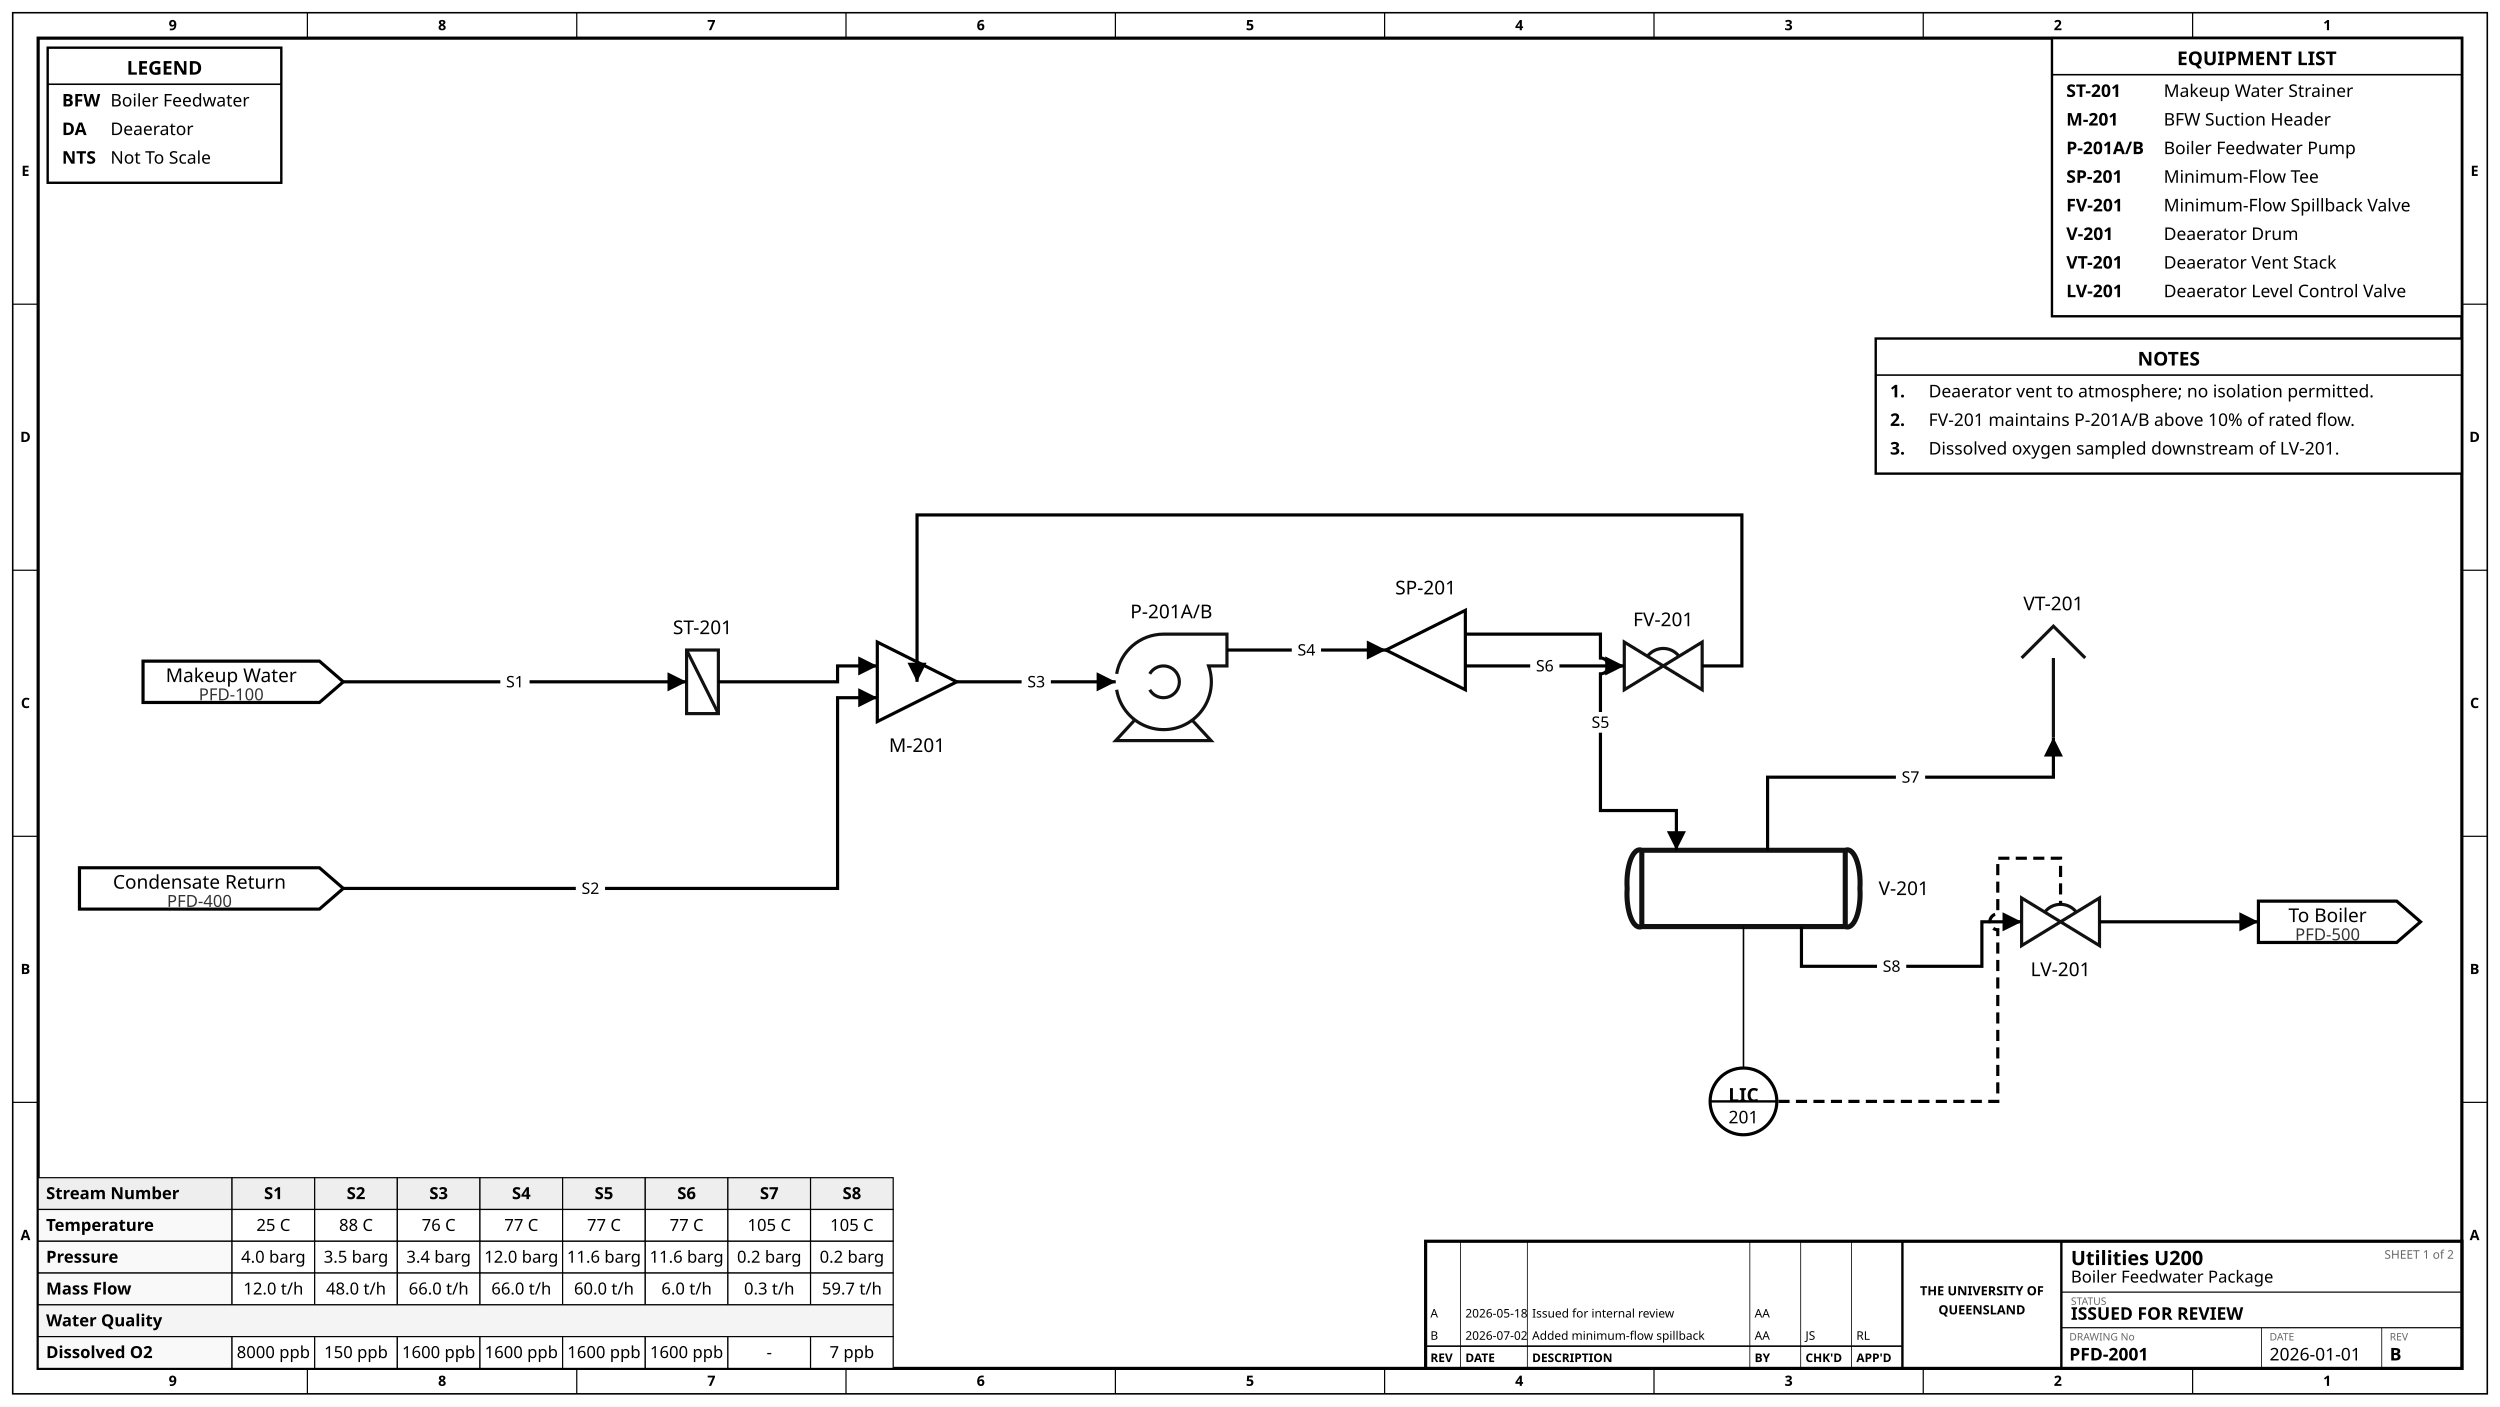
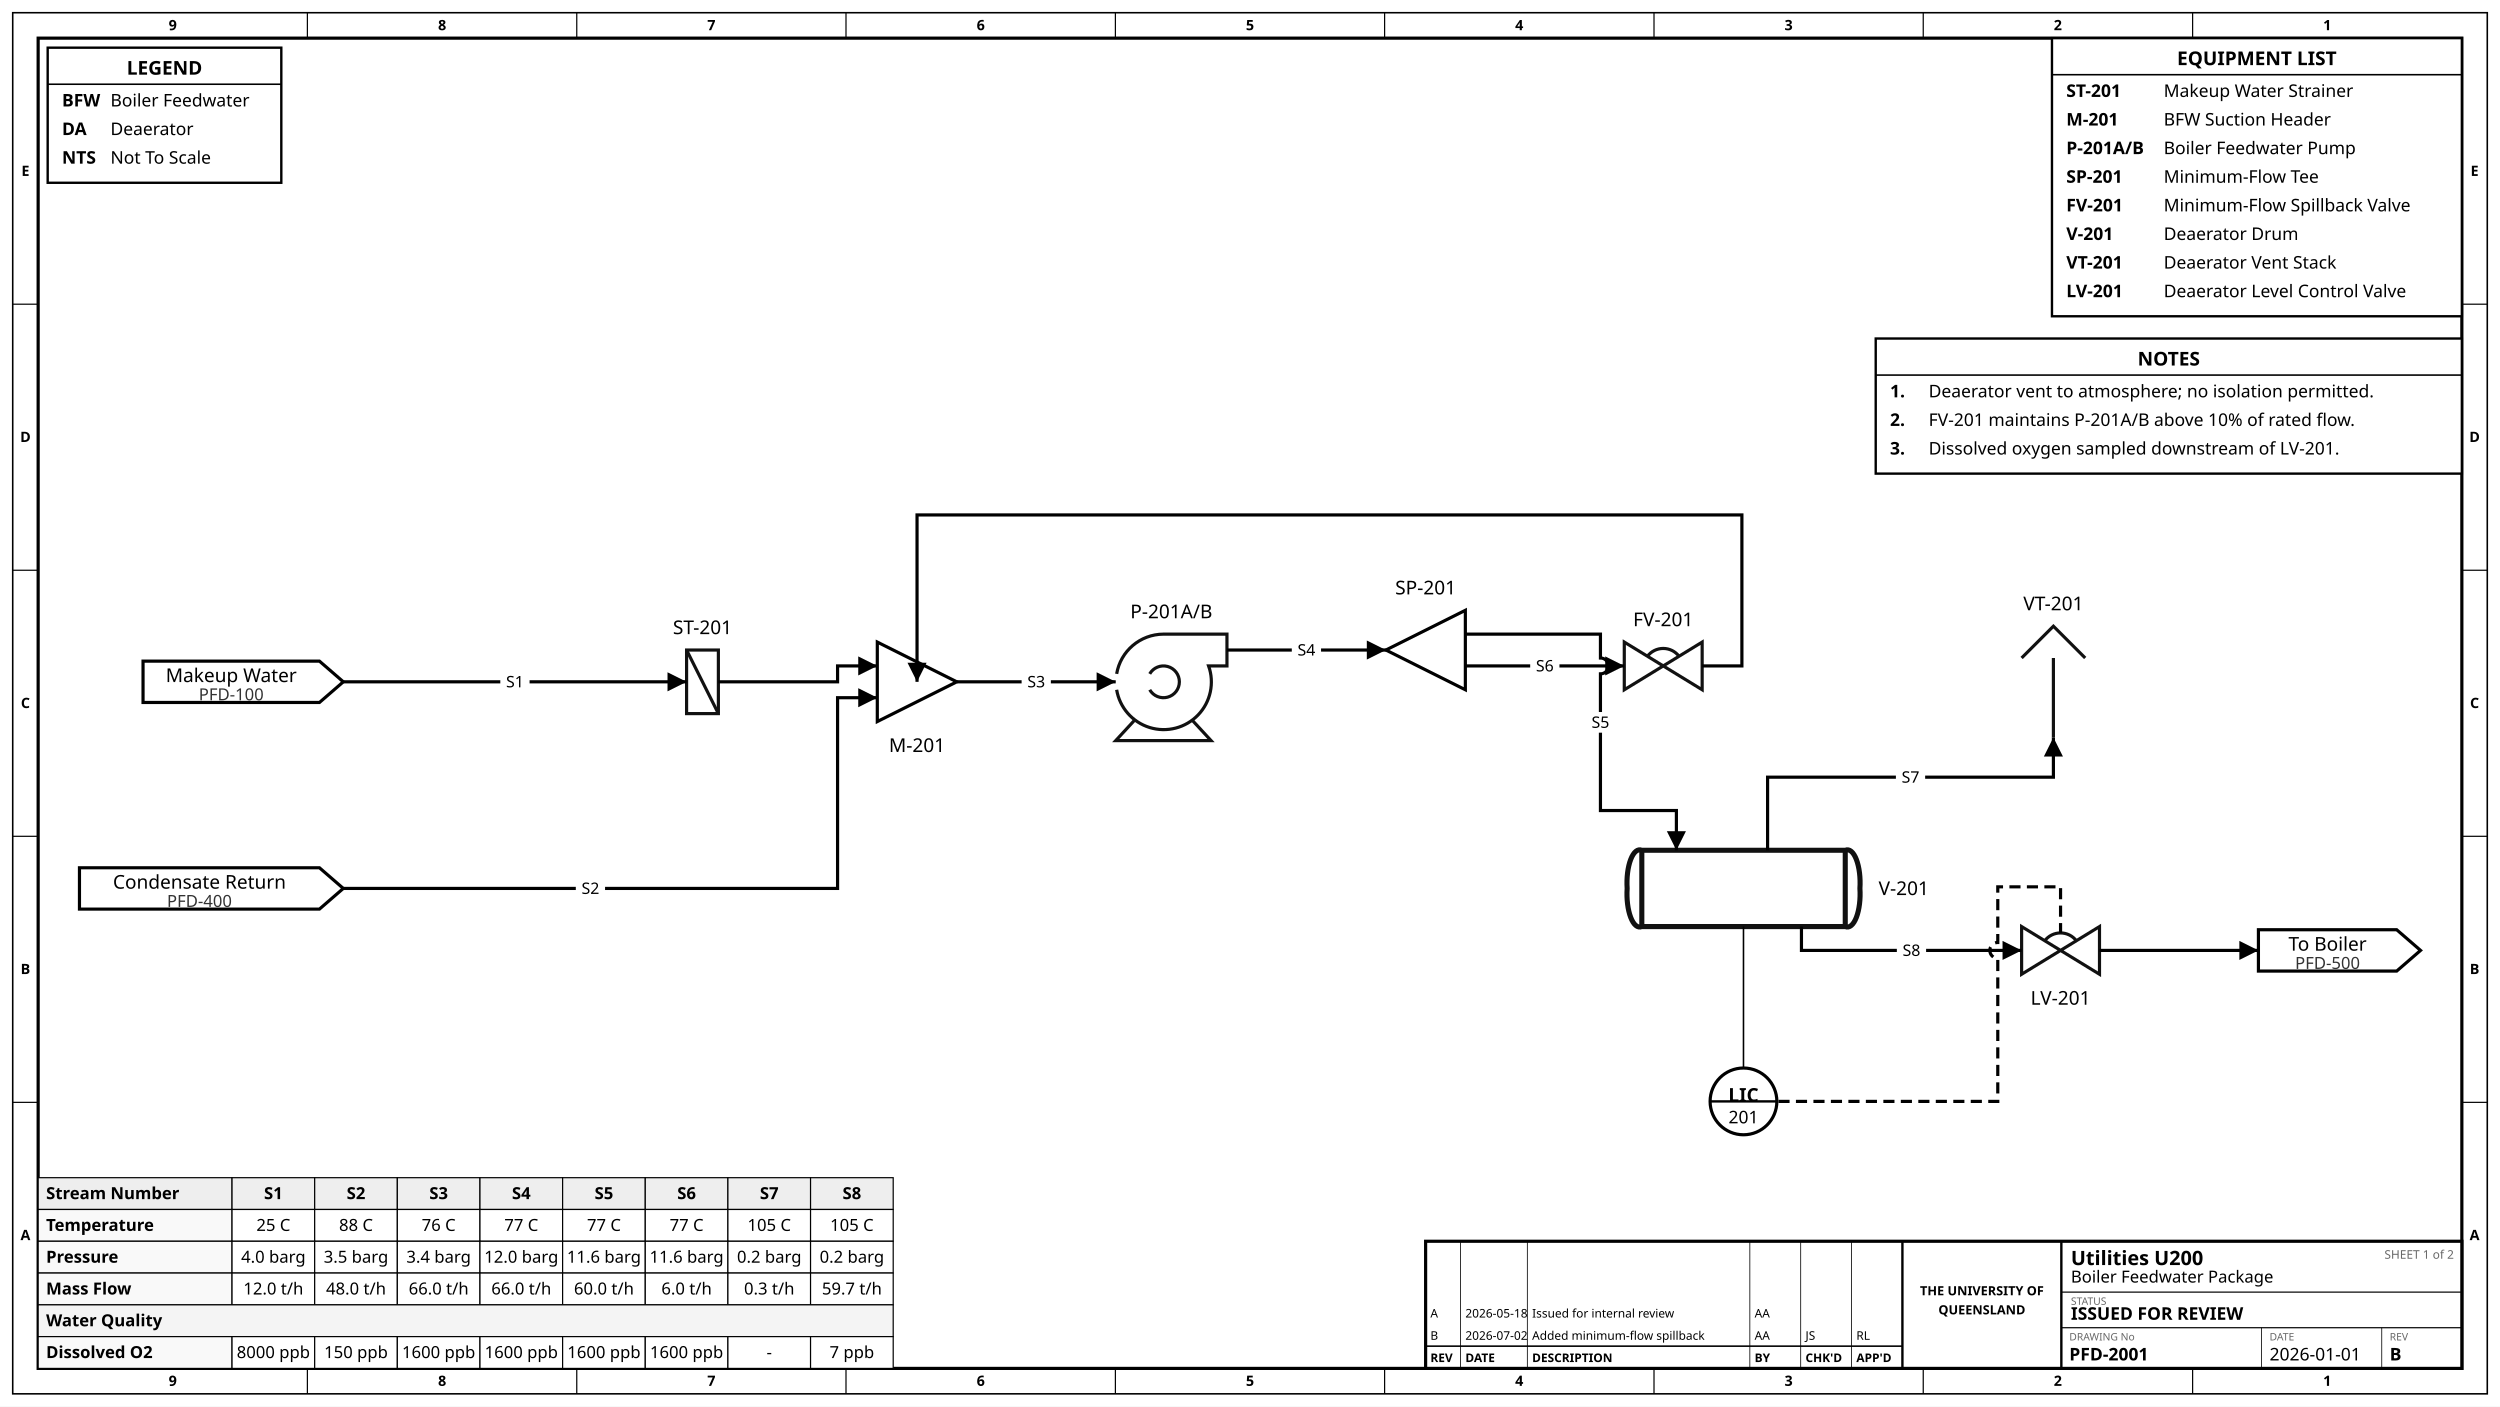
<svg xmlns="http://www.w3.org/2000/svg" width="1573" height="885" viewBox="-116.0 496.0 1573.0 885.0">
  <rect x="-116.0" y="496.0" width="1573.0" height="885.0" fill="white" />
  <rect x="-108.0" y="504.0" width="1557.0" height="869.0" fill="none" stroke="black" stroke-width="1" />
  <rect x="-92.0" y="520.0" width="1525.0" height="837.0" fill="none" stroke="black" stroke-width="2" />
  <text x="-7.3" y="515.0" font-family="sans-serif" font-size="9.0" text-anchor="middle" font-weight="bold" fill="black">9</text>
  <text x="-7.3" y="1368.0" font-family="sans-serif" font-size="9.0" text-anchor="middle" font-weight="bold" fill="black">9</text>
  <line x1="77.4" y1="504.0" x2="77.4" y2="520.0" stroke="black" stroke-width="0.75" />
  <line x1="77.4" y1="1357.0" x2="77.4" y2="1373.0" stroke="black" stroke-width="0.75" />
  <text x="162.2" y="515.0" font-family="sans-serif" font-size="9.0" text-anchor="middle" font-weight="bold" fill="black">8</text>
  <text x="162.2" y="1368.0" font-family="sans-serif" font-size="9.0" text-anchor="middle" font-weight="bold" fill="black">8</text>
  <line x1="246.9" y1="504.0" x2="246.9" y2="520.0" stroke="black" stroke-width="0.75" />
  <line x1="246.9" y1="1357.0" x2="246.9" y2="1373.0" stroke="black" stroke-width="0.75" />
  <text x="331.6" y="515.0" font-family="sans-serif" font-size="9.0" text-anchor="middle" font-weight="bold" fill="black">7</text>
  <text x="331.6" y="1368.0" font-family="sans-serif" font-size="9.0" text-anchor="middle" font-weight="bold" fill="black">7</text>
  <line x1="416.3" y1="504.0" x2="416.3" y2="520.0" stroke="black" stroke-width="0.75" />
  <line x1="416.3" y1="1357.0" x2="416.3" y2="1373.0" stroke="black" stroke-width="0.75" />
  <text x="501.1" y="515.0" font-family="sans-serif" font-size="9.0" text-anchor="middle" font-weight="bold" fill="black">6</text>
  <text x="501.1" y="1368.0" font-family="sans-serif" font-size="9.0" text-anchor="middle" font-weight="bold" fill="black">6</text>
  <line x1="585.8" y1="504.0" x2="585.8" y2="520.0" stroke="black" stroke-width="0.75" />
  <line x1="585.8" y1="1357.0" x2="585.8" y2="1373.0" stroke="black" stroke-width="0.75" />
  <text x="670.5" y="515.0" font-family="sans-serif" font-size="9.0" text-anchor="middle" font-weight="bold" fill="black">5</text>
  <text x="670.5" y="1368.0" font-family="sans-serif" font-size="9.0" text-anchor="middle" font-weight="bold" fill="black">5</text>
  <line x1="755.2" y1="504.0" x2="755.2" y2="520.0" stroke="black" stroke-width="0.75" />
  <line x1="755.2" y1="1357.0" x2="755.2" y2="1373.0" stroke="black" stroke-width="0.75" />
  <text x="839.9" y="515.0" font-family="sans-serif" font-size="9.0" text-anchor="middle" font-weight="bold" fill="black">4</text>
  <text x="839.9" y="1368.0" font-family="sans-serif" font-size="9.0" text-anchor="middle" font-weight="bold" fill="black">4</text>
  <line x1="924.7" y1="504.0" x2="924.7" y2="520.0" stroke="black" stroke-width="0.75" />
  <line x1="924.7" y1="1357.0" x2="924.7" y2="1373.0" stroke="black" stroke-width="0.75" />
  <text x="1009.4" y="515.0" font-family="sans-serif" font-size="9.0" text-anchor="middle" font-weight="bold" fill="black">3</text>
  <text x="1009.4" y="1368.0" font-family="sans-serif" font-size="9.0" text-anchor="middle" font-weight="bold" fill="black">3</text>
  <line x1="1094.1" y1="504.0" x2="1094.1" y2="520.0" stroke="black" stroke-width="0.75" />
  <line x1="1094.1" y1="1357.0" x2="1094.1" y2="1373.0" stroke="black" stroke-width="0.75" />
  <text x="1178.8" y="515.0" font-family="sans-serif" font-size="9.0" text-anchor="middle" font-weight="bold" fill="black">2</text>
  <text x="1178.8" y="1368.0" font-family="sans-serif" font-size="9.0" text-anchor="middle" font-weight="bold" fill="black">2</text>
  <line x1="1263.6" y1="504.0" x2="1263.6" y2="520.0" stroke="black" stroke-width="0.75" />
  <line x1="1263.6" y1="1357.0" x2="1263.6" y2="1373.0" stroke="black" stroke-width="0.75" />
  <text x="1348.3" y="515.0" font-family="sans-serif" font-size="9.0" text-anchor="middle" font-weight="bold" fill="black">1</text>
  <text x="1348.3" y="1368.0" font-family="sans-serif" font-size="9.0" text-anchor="middle" font-weight="bold" fill="black">1</text>
  <text x="-100.0" y="606.7" font-family="sans-serif" font-size="9.0" text-anchor="middle" font-weight="bold" fill="black">E</text>
  <text x="1441.0" y="606.7" font-family="sans-serif" font-size="9.0" text-anchor="middle" font-weight="bold" fill="black">E</text>
  <line x1="-108.0" y1="687.4" x2="-92.0" y2="687.4" stroke="black" stroke-width="0.75" />
  <line x1="1433.0" y1="687.4" x2="1449.0" y2="687.4" stroke="black" stroke-width="0.75" />
  <text x="-100.0" y="774.1" font-family="sans-serif" font-size="9.0" text-anchor="middle" font-weight="bold" fill="black">D</text>
  <text x="1441.0" y="774.1" font-family="sans-serif" font-size="9.0" text-anchor="middle" font-weight="bold" fill="black">D</text>
  <line x1="-108.0" y1="854.8" x2="-92.0" y2="854.8" stroke="black" stroke-width="0.75" />
  <line x1="1433.0" y1="854.8" x2="1449.0" y2="854.8" stroke="black" stroke-width="0.75" />
  <text x="-100.0" y="941.5" font-family="sans-serif" font-size="9.0" text-anchor="middle" font-weight="bold" fill="black">C</text>
  <text x="1441.0" y="941.5" font-family="sans-serif" font-size="9.0" text-anchor="middle" font-weight="bold" fill="black">C</text>
  <line x1="-108.0" y1="1022.2" x2="-92.0" y2="1022.2" stroke="black" stroke-width="0.75" />
  <line x1="1433.0" y1="1022.2" x2="1449.0" y2="1022.2" stroke="black" stroke-width="0.75" />
  <text x="-100.0" y="1108.9" font-family="sans-serif" font-size="9.0" text-anchor="middle" font-weight="bold" fill="black">B</text>
  <text x="1441.0" y="1108.9" font-family="sans-serif" font-size="9.0" text-anchor="middle" font-weight="bold" fill="black">B</text>
  <line x1="-108.0" y1="1189.6" x2="-92.0" y2="1189.6" stroke="black" stroke-width="0.75" />
  <line x1="1433.0" y1="1189.6" x2="1449.0" y2="1189.6" stroke="black" stroke-width="0.75" />
  <text x="-100.0" y="1276.3" font-family="sans-serif" font-size="9.0" text-anchor="middle" font-weight="bold" fill="black">A</text>
  <text x="1441.0" y="1276.3" font-family="sans-serif" font-size="9.0" text-anchor="middle" font-weight="bold" fill="black">A</text>
  <rect x="-86.0" y="526.0" width="147.0" height="85.0" fill="white" stroke="black" stroke-width="1.5" />
  <text x="-12.5" y="543.0" font-family="sans-serif" font-size="12.0" text-anchor="middle" font-weight="bold" fill="black">LEGEND</text>
  <line x1="-86.0" y1="549.0" x2="61.0" y2="549.0" stroke="black" stroke-width="1" />
  <text x="-77.0" y="563.0" font-family="sans-serif" font-size="11.0" text-anchor="start" font-weight="bold" fill="black">BFW</text>
  <text x="-46.5" y="563.0" font-family="sans-serif" font-size="11.0" text-anchor="start" fill="black">Boiler Feedwater</text>
  <text x="-77.0" y="581.0" font-family="sans-serif" font-size="11.0" text-anchor="start" font-weight="bold" fill="black">DA</text>
  <text x="-46.5" y="581.0" font-family="sans-serif" font-size="11.0" text-anchor="start" fill="black">Deaerator</text>
  <text x="-77.0" y="599.0" font-family="sans-serif" font-size="11.0" text-anchor="start" font-weight="bold" fill="black">NTS</text>
  <text x="-46.5" y="599.0" font-family="sans-serif" font-size="11.0" text-anchor="start" fill="black">Not To Scale</text>
  <rect x="1175.1" y="520.0" width="257.9" height="175.0" fill="white" stroke="black" stroke-width="1.5" />
  <text x="1304.0" y="537.0" font-family="sans-serif" font-size="12.0" text-anchor="middle" font-weight="bold" fill="black">EQUIPMENT LIST</text>
  <line x1="1175.1" y1="543.0" x2="1433.0" y2="543.0" stroke="black" stroke-width="1" />
  <text x="1184.1" y="557.0" font-family="sans-serif" font-size="11.0" text-anchor="start" font-weight="bold" fill="black">ST-201</text>
  <text x="1245.4" y="557.0" font-family="sans-serif" font-size="11.0" text-anchor="start" fill="black">Makeup Water Strainer</text>
  <text x="1184.1" y="575.0" font-family="sans-serif" font-size="11.0" text-anchor="start" font-weight="bold" fill="black">M-201</text>
  <text x="1245.4" y="575.0" font-family="sans-serif" font-size="11.0" text-anchor="start" fill="black">BFW Suction Header</text>
  <text x="1184.1" y="593.0" font-family="sans-serif" font-size="11.0" text-anchor="start" font-weight="bold" fill="black">P-201A/B</text>
  <text x="1245.4" y="593.0" font-family="sans-serif" font-size="11.0" text-anchor="start" fill="black">Boiler Feedwater Pump</text>
  <text x="1184.1" y="611.0" font-family="sans-serif" font-size="11.0" text-anchor="start" font-weight="bold" fill="black">SP-201</text>
  <text x="1245.4" y="611.0" font-family="sans-serif" font-size="11.0" text-anchor="start" fill="black">Minimum-Flow Tee</text>
  <text x="1184.1" y="629.0" font-family="sans-serif" font-size="11.0" text-anchor="start" font-weight="bold" fill="black">FV-201</text>
  <text x="1245.4" y="629.0" font-family="sans-serif" font-size="11.0" text-anchor="start" fill="black">Minimum-Flow Spillback Valve</text>
  <text x="1184.1" y="647.0" font-family="sans-serif" font-size="11.0" text-anchor="start" font-weight="bold" fill="black">V-201</text>
  <text x="1245.4" y="647.0" font-family="sans-serif" font-size="11.0" text-anchor="start" fill="black">Deaerator Drum</text>
  <text x="1184.1" y="665.0" font-family="sans-serif" font-size="11.0" text-anchor="start" font-weight="bold" fill="black">VT-201</text>
  <text x="1245.4" y="665.0" font-family="sans-serif" font-size="11.0" text-anchor="start" fill="black">Deaerator Vent Stack</text>
  <text x="1184.1" y="683.0" font-family="sans-serif" font-size="11.0" text-anchor="start" font-weight="bold" fill="black">LV-201</text>
  <text x="1245.4" y="683.0" font-family="sans-serif" font-size="11.0" text-anchor="start" fill="black">Deaerator Level Control Valve</text>
  <rect x="1064.2" y="709.0" width="368.8" height="85.0" fill="white" stroke="black" stroke-width="1.5" />
  <text x="1248.6" y="726.0" font-family="sans-serif" font-size="12.0" text-anchor="middle" font-weight="bold" fill="black">NOTES</text>
  <line x1="1064.2" y1="732.0" x2="1433.0" y2="732.0" stroke="black" stroke-width="1" />
  <text x="1073.2" y="746.0" font-family="sans-serif" font-size="11.0" text-anchor="start" font-weight="bold" fill="black">1.</text>
  <text x="1097.5" y="746.0" font-family="sans-serif" font-size="11.0" text-anchor="start" fill="black">Deaerator vent to atmosphere; no isolation permitted.</text>
  <text x="1073.2" y="764.0" font-family="sans-serif" font-size="11.0" text-anchor="start" font-weight="bold" fill="black">2.</text>
  <text x="1097.5" y="764.0" font-family="sans-serif" font-size="11.0" text-anchor="start" fill="black">FV-201 maintains P-201A/B above 10% of rated flow.</text>
  <text x="1073.2" y="782.0" font-family="sans-serif" font-size="11.0" text-anchor="start" font-weight="bold" fill="black">3.</text>
  <text x="1097.5" y="782.0" font-family="sans-serif" font-size="11.0" text-anchor="start" fill="black">Dissolved oxygen sampled downstream of LV-201.</text>
  <g id="stream_table">
    <rect x="-92.0" y="1237.0" width="122.0" height="20.0" fill="#eee" stroke="black" stroke-width="0.75" />
    <text x="-87.0" y="1250.5" font-family="sans-serif" font-size="10.5" font-weight="bold" text-anchor="start">Stream Number</text>
    <rect x="30.0" y="1237.0" width="52.0" height="20.0" fill="#eee" stroke="black" stroke-width="0.75" />
    <text x="56.0" y="1250.5" font-family="sans-serif" font-size="10.5" font-weight="bold" text-anchor="middle">S1</text>
    <rect x="82.0" y="1237.0" width="52.0" height="20.0" fill="#eee" stroke="black" stroke-width="0.75" />
    <text x="108.0" y="1250.5" font-family="sans-serif" font-size="10.5" font-weight="bold" text-anchor="middle">S2</text>
    <rect x="134.0" y="1237.0" width="52.0" height="20.0" fill="#eee" stroke="black" stroke-width="0.75" />
    <text x="160.0" y="1250.5" font-family="sans-serif" font-size="10.5" font-weight="bold" text-anchor="middle">S3</text>
    <rect x="186.0" y="1237.0" width="52.0" height="20.0" fill="#eee" stroke="black" stroke-width="0.75" />
    <text x="212.0" y="1250.5" font-family="sans-serif" font-size="10.5" font-weight="bold" text-anchor="middle">S4</text>
    <rect x="238.0" y="1237.0" width="52.0" height="20.0" fill="#eee" stroke="black" stroke-width="0.75" />
    <text x="264.0" y="1250.5" font-family="sans-serif" font-size="10.5" font-weight="bold" text-anchor="middle">S5</text>
    <rect x="290.0" y="1237.0" width="52.0" height="20.0" fill="#eee" stroke="black" stroke-width="0.75" />
    <text x="316.0" y="1250.5" font-family="sans-serif" font-size="10.5" font-weight="bold" text-anchor="middle">S6</text>
    <rect x="342.0" y="1237.0" width="52.0" height="20.0" fill="#eee" stroke="black" stroke-width="0.75" />
    <text x="368.0" y="1250.5" font-family="sans-serif" font-size="10.5" font-weight="bold" text-anchor="middle">S7</text>
    <rect x="394.0" y="1237.0" width="52.0" height="20.0" fill="#eee" stroke="black" stroke-width="0.75" />
    <text x="420.0" y="1250.5" font-family="sans-serif" font-size="10.5" font-weight="bold" text-anchor="middle">S8</text>
    <rect x="-92.0" y="1257.0" width="122.0" height="20.0" fill="#f9f9f9" stroke="black" stroke-width="0.75" />
    <text x="-87.0" y="1270.5" font-family="sans-serif" font-size="10.5" font-weight="bold" text-anchor="start">Temperature</text>
    <rect x="30.0" y="1257.0" width="52.0" height="20.0" fill="white" stroke="black" stroke-width="0.75" />
    <text x="56.0" y="1270.5" font-family="sans-serif" font-size="10.5" text-anchor="middle">25 C</text>
    <rect x="82.0" y="1257.0" width="52.0" height="20.0" fill="white" stroke="black" stroke-width="0.75" />
    <text x="108.0" y="1270.5" font-family="sans-serif" font-size="10.5" text-anchor="middle">88 C</text>
    <rect x="134.0" y="1257.0" width="52.0" height="20.0" fill="white" stroke="black" stroke-width="0.75" />
    <text x="160.0" y="1270.5" font-family="sans-serif" font-size="10.5" text-anchor="middle">76 C</text>
    <rect x="186.0" y="1257.0" width="52.0" height="20.0" fill="white" stroke="black" stroke-width="0.75" />
    <text x="212.0" y="1270.5" font-family="sans-serif" font-size="10.5" text-anchor="middle">77 C</text>
    <rect x="238.0" y="1257.0" width="52.0" height="20.0" fill="white" stroke="black" stroke-width="0.75" />
    <text x="264.0" y="1270.5" font-family="sans-serif" font-size="10.5" text-anchor="middle">77 C</text>
    <rect x="290.0" y="1257.0" width="52.0" height="20.0" fill="white" stroke="black" stroke-width="0.75" />
    <text x="316.0" y="1270.5" font-family="sans-serif" font-size="10.5" text-anchor="middle">77 C</text>
    <rect x="342.0" y="1257.0" width="52.0" height="20.0" fill="white" stroke="black" stroke-width="0.75" />
    <text x="368.0" y="1270.5" font-family="sans-serif" font-size="10.5" text-anchor="middle">105 C</text>
    <rect x="394.0" y="1257.0" width="52.0" height="20.0" fill="white" stroke="black" stroke-width="0.75" />
    <text x="420.0" y="1270.5" font-family="sans-serif" font-size="10.5" text-anchor="middle">105 C</text>
    <rect x="-92.0" y="1277.0" width="122.0" height="20.0" fill="#f9f9f9" stroke="black" stroke-width="0.75" />
    <text x="-87.0" y="1290.5" font-family="sans-serif" font-size="10.5" font-weight="bold" text-anchor="start">Pressure</text>
    <rect x="30.0" y="1277.0" width="52.0" height="20.0" fill="white" stroke="black" stroke-width="0.75" />
    <text x="56.0" y="1290.5" font-family="sans-serif" font-size="10.5" text-anchor="middle">4.0 barg</text>
    <rect x="82.0" y="1277.0" width="52.0" height="20.0" fill="white" stroke="black" stroke-width="0.75" />
    <text x="108.0" y="1290.5" font-family="sans-serif" font-size="10.5" text-anchor="middle">3.5 barg</text>
    <rect x="134.0" y="1277.0" width="52.0" height="20.0" fill="white" stroke="black" stroke-width="0.75" />
    <text x="160.0" y="1290.5" font-family="sans-serif" font-size="10.5" text-anchor="middle">3.4 barg</text>
    <rect x="186.0" y="1277.0" width="52.0" height="20.0" fill="white" stroke="black" stroke-width="0.75" />
    <text x="212.0" y="1290.5" font-family="sans-serif" font-size="10.5" text-anchor="middle">12.0 barg</text>
    <rect x="238.0" y="1277.0" width="52.0" height="20.0" fill="white" stroke="black" stroke-width="0.75" />
    <text x="264.0" y="1290.5" font-family="sans-serif" font-size="10.5" text-anchor="middle">11.6 barg</text>
    <rect x="290.0" y="1277.0" width="52.0" height="20.0" fill="white" stroke="black" stroke-width="0.75" />
    <text x="316.0" y="1290.5" font-family="sans-serif" font-size="10.5" text-anchor="middle">11.6 barg</text>
    <rect x="342.0" y="1277.0" width="52.0" height="20.0" fill="white" stroke="black" stroke-width="0.75" />
    <text x="368.0" y="1290.5" font-family="sans-serif" font-size="10.5" text-anchor="middle">0.2 barg</text>
    <rect x="394.0" y="1277.0" width="52.0" height="20.0" fill="white" stroke="black" stroke-width="0.75" />
    <text x="420.0" y="1290.5" font-family="sans-serif" font-size="10.5" text-anchor="middle">0.2 barg</text>
    <rect x="-92.0" y="1297.0" width="122.0" height="20.0" fill="#f9f9f9" stroke="black" stroke-width="0.75" />
    <text x="-87.0" y="1310.5" font-family="sans-serif" font-size="10.5" font-weight="bold" text-anchor="start">Mass Flow</text>
    <rect x="30.0" y="1297.0" width="52.0" height="20.0" fill="white" stroke="black" stroke-width="0.75" />
    <text x="56.0" y="1310.5" font-family="sans-serif" font-size="10.5" text-anchor="middle">12.0 t/h</text>
    <rect x="82.0" y="1297.0" width="52.0" height="20.0" fill="white" stroke="black" stroke-width="0.75" />
    <text x="108.0" y="1310.5" font-family="sans-serif" font-size="10.5" text-anchor="middle">48.0 t/h</text>
    <rect x="134.0" y="1297.0" width="52.0" height="20.0" fill="white" stroke="black" stroke-width="0.75" />
    <text x="160.0" y="1310.5" font-family="sans-serif" font-size="10.5" text-anchor="middle">66.0 t/h</text>
    <rect x="186.0" y="1297.0" width="52.0" height="20.0" fill="white" stroke="black" stroke-width="0.75" />
    <text x="212.0" y="1310.5" font-family="sans-serif" font-size="10.5" text-anchor="middle">66.0 t/h</text>
    <rect x="238.0" y="1297.0" width="52.0" height="20.0" fill="white" stroke="black" stroke-width="0.75" />
    <text x="264.0" y="1310.5" font-family="sans-serif" font-size="10.5" text-anchor="middle">60.0 t/h</text>
    <rect x="290.0" y="1297.0" width="52.0" height="20.0" fill="white" stroke="black" stroke-width="0.75" />
    <text x="316.0" y="1310.5" font-family="sans-serif" font-size="10.5" text-anchor="middle">6.0 t/h</text>
    <rect x="342.0" y="1297.0" width="52.0" height="20.0" fill="white" stroke="black" stroke-width="0.75" />
    <text x="368.0" y="1310.5" font-family="sans-serif" font-size="10.5" text-anchor="middle">0.3 t/h</text>
    <rect x="394.0" y="1297.0" width="52.0" height="20.0" fill="white" stroke="black" stroke-width="0.75" />
    <text x="420.0" y="1310.5" font-family="sans-serif" font-size="10.5" text-anchor="middle">59.7 t/h</text>
    <rect x="-92.0" y="1317.0" width="538.0" height="20.0" fill="#f4f4f4" stroke="black" stroke-width="0.75" />
    <text x="-87.0" y="1330.5" font-family="sans-serif" font-size="10.5" font-weight="bold" text-anchor="start">Water Quality</text>
    <rect x="-92.0" y="1337.0" width="122.0" height="20.0" fill="#f9f9f9" stroke="black" stroke-width="0.75" />
    <text x="-87.0" y="1350.5" font-family="sans-serif" font-size="10.5" font-weight="bold" text-anchor="start">Dissolved O2</text>
    <rect x="30.0" y="1337.0" width="52.0" height="20.0" fill="white" stroke="black" stroke-width="0.75" />
    <text x="56.0" y="1350.5" font-family="sans-serif" font-size="10.5" text-anchor="middle">8000 ppb</text>
    <rect x="82.0" y="1337.0" width="52.0" height="20.0" fill="white" stroke="black" stroke-width="0.75" />
    <text x="108.0" y="1350.5" font-family="sans-serif" font-size="10.5" text-anchor="middle">150 ppb</text>
    <rect x="134.0" y="1337.0" width="52.0" height="20.0" fill="white" stroke="black" stroke-width="0.75" />
    <text x="160.0" y="1350.5" font-family="sans-serif" font-size="10.5" text-anchor="middle">1600 ppb</text>
    <rect x="186.0" y="1337.0" width="52.0" height="20.0" fill="white" stroke="black" stroke-width="0.75" />
    <text x="212.0" y="1350.5" font-family="sans-serif" font-size="10.5" text-anchor="middle">1600 ppb</text>
    <rect x="238.0" y="1337.0" width="52.0" height="20.0" fill="white" stroke="black" stroke-width="0.75" />
    <text x="264.0" y="1350.5" font-family="sans-serif" font-size="10.5" text-anchor="middle">1600 ppb</text>
    <rect x="290.0" y="1337.0" width="52.0" height="20.0" fill="white" stroke="black" stroke-width="0.75" />
    <text x="316.0" y="1350.5" font-family="sans-serif" font-size="10.5" text-anchor="middle">1600 ppb</text>
    <rect x="342.0" y="1337.0" width="52.0" height="20.0" fill="white" stroke="black" stroke-width="0.75" />
    <text x="368.0" y="1350.5" font-family="sans-serif" font-size="10.5" text-anchor="middle">-</text>
    <rect x="394.0" y="1337.0" width="52.0" height="20.0" fill="white" stroke="black" stroke-width="0.75" />
    <text x="420.0" y="1350.5" font-family="sans-serif" font-size="10.5" text-anchor="middle">7 ppb</text>
  </g>
  <rect x="781.0" y="1277.0" width="652.0" height="80.0" fill="white" stroke="black" stroke-width="2" />
  <line x1="1081.0" y1="1277.0" x2="1081.0" y2="1357.0" stroke="black" stroke-width="1.5" />
  <line x1="1181.0" y1="1277.0" x2="1181.0" y2="1357.0" stroke="black" stroke-width="1.5" />
  <line x1="781.0" y1="1343.0" x2="1081.0" y2="1343.0" stroke="black" stroke-width="1" />
  <line x1="803.0" y1="1277.0" x2="803.0" y2="1357.0" stroke="black" stroke-width="0.5" />
  <line x1="845.0" y1="1277.0" x2="845.0" y2="1357.0" stroke="black" stroke-width="0.5" />
  <line x1="985.0" y1="1277.0" x2="985.0" y2="1357.0" stroke="black" stroke-width="0.5" />
  <line x1="1017.0" y1="1277.0" x2="1017.0" y2="1357.0" stroke="black" stroke-width="0.5" />
  <line x1="1049.0" y1="1277.0" x2="1049.0" y2="1357.0" stroke="black" stroke-width="0.5" />
  <text x="784.0" y="1353.0" font-family="sans-serif" font-size="7.5" text-anchor="start" font-weight="bold" fill="black">REV</text>
  <text x="806.0" y="1353.0" font-family="sans-serif" font-size="7.5" text-anchor="start" font-weight="bold" fill="black">DATE</text>
  <text x="848.0" y="1353.0" font-family="sans-serif" font-size="7.5" text-anchor="start" font-weight="bold" fill="black">DESCRIPTION</text>
  <text x="988.0" y="1353.0" font-family="sans-serif" font-size="7.5" text-anchor="start" font-weight="bold" fill="black">BY</text>
  <text x="1020.0" y="1353.0" font-family="sans-serif" font-size="7.5" text-anchor="start" font-weight="bold" fill="black">CHK'D</text>
  <text x="1052.0" y="1353.0" font-family="sans-serif" font-size="7.5" text-anchor="start" font-weight="bold" fill="black">APP'D</text>
  <text x="784.0" y="1339.0" font-family="sans-serif" font-size="7.5" text-anchor="start" fill="black">B</text>
  <text x="806.0" y="1339.0" font-family="sans-serif" font-size="7.5" text-anchor="start" fill="black">2026-07-02</text>
  <text x="848.0" y="1339.0" font-family="sans-serif" font-size="7.5" text-anchor="start" fill="black">Added minimum-flow spillback</text>
  <text x="988.0" y="1339.0" font-family="sans-serif" font-size="7.5" text-anchor="start" fill="black">AA</text>
  <text x="1020.0" y="1339.0" font-family="sans-serif" font-size="7.5" text-anchor="start" fill="black">JS</text>
  <text x="1052.0" y="1339.0" font-family="sans-serif" font-size="7.5" text-anchor="start" fill="black">RL</text>
  <text x="784.0" y="1325.0" font-family="sans-serif" font-size="7.5" text-anchor="start" fill="black">A</text>
  <text x="806.0" y="1325.0" font-family="sans-serif" font-size="7.5" text-anchor="start" fill="black">2026-05-18</text>
  <text x="848.0" y="1325.0" font-family="sans-serif" font-size="7.5" text-anchor="start" fill="black">Issued for internal review</text>
  <text x="988.0" y="1325.0" font-family="sans-serif" font-size="7.5" text-anchor="start" fill="black">AA</text>
  <text x="1020.0" y="1325.0" font-family="sans-serif" font-size="7.5" text-anchor="start" fill="black" />
  <text x="1052.0" y="1325.0" font-family="sans-serif" font-size="7.5" text-anchor="start" fill="black" />
  <text x="1131.0" y="1311.0" font-family="sans-serif" font-size="8.0" text-anchor="middle" font-weight="bold" fill="black">THE UNIVERSITY OF</text>
  <text x="1131.0" y="1323.0" font-family="sans-serif" font-size="8.0" text-anchor="middle" font-weight="bold" fill="black">QUEENSLAND</text>
  <line x1="1181.0" y1="1309.0" x2="1433.0" y2="1309.0" stroke="black" stroke-width="0.75" />
  <line x1="1181.0" y1="1331.4" x2="1433.0" y2="1331.4" stroke="black" stroke-width="0.75" />
  <text x="1187.0" y="1292.0" font-family="sans-serif" font-size="12.5" text-anchor="start" font-weight="bold" fill="black">Utilities U200</text>
  <text x="1187.0" y="1303.0" font-family="sans-serif" font-size="10.5" text-anchor="start" fill="black">Boiler Feedwater Package</text>
  <text x="1428.0" y="1288.0" font-family="sans-serif" font-size="7.5" text-anchor="end" fill="#666">SHEET 1 of 2</text>
  <text x="1187.0" y="1317.0" font-family="sans-serif" font-size="6.5" text-anchor="start" fill="#666">STATUS</text>
  <text x="1187.0" y="1326.4" font-family="sans-serif" font-size="11.0" text-anchor="start" font-weight="bold" fill="black">ISSUED FOR REVIEW</text>
  <text x="1186.0" y="1339.4" font-family="sans-serif" font-size="6.5" text-anchor="start" fill="#666">DRAWING No</text>
  <text x="1186.0" y="1352.0" font-family="sans-serif" font-size="11.0" text-anchor="start" font-weight="bold" fill="black">PFD-2001</text>
  <line x1="1307.0" y1="1331.4" x2="1307.0" y2="1357.0" stroke="black" stroke-width="0.5" />
  <text x="1312.0" y="1339.4" font-family="sans-serif" font-size="6.5" text-anchor="start" fill="#666">DATE</text>
  <text x="1312.0" y="1352.0" font-family="sans-serif" font-size="11.0" text-anchor="start" fill="black">2026-01-01</text>
  <line x1="1382.6" y1="1331.4" x2="1382.6" y2="1357.0" stroke="black" stroke-width="0.5" />
  <text x="1387.6" y="1339.4" font-family="sans-serif" font-size="6.5" text-anchor="start" fill="#666">REV</text>
  <text x="1387.6" y="1352.0" font-family="sans-serif" font-size="11.0" text-anchor="start" font-weight="bold" fill="black">B</text>
  <defs>
    <marker id="arrow_black" viewBox="0 0 10 10" refX="10" refY="5" markerWidth="12" markerHeight="12" markerUnits="userSpaceOnUse" orient="auto-start-reverse">
      <path d="M 0 0 L 10 5 L 0 10 z" fill="black" />
    </marker>
    <symbol id="sym_fitting_strainer" viewBox="0 0 20.0 40.0" overflow="visible">
      <g transform="scale(0.5)">
        <rect x="0.0" y="0.0" width="40.0" height="80.0" fill="none" stroke="#111" stroke-width="4.0" />
        <path d="M 0.0 0.0 L 40.0 80.0" fill="none" stroke="#111" stroke-width="4.0" />
      </g>
    </symbol>
    <symbol id="sym_instrument_panel" viewBox="0 0 44.0 44.0" overflow="visible">
      <circle cx="22" cy="22" r="21" fill="white" stroke="black" stroke-width="2" />
      <line x1="1" y1="22" x2="43" y2="22" stroke="black" stroke-width="1.5" />
    </symbol>
    <symbol id="sym_mixer" viewBox="0 0 50.0 50.0" overflow="visible">
      <polygon points="0,0 50,25 0,50" fill="none" stroke="black" stroke-width="2" />
    </symbol>
    <symbol id="sym_pump" viewBox="0 0 70.0 67.0" overflow="visible">
      <path d="M 12.0 54.0 L 0.0 67.0 L 60.0 67.0 L 48.0 54.0" fill="none" stroke="#111" stroke-width="2.0" />
      <path d="M 0.6 25.0 A 30.0 30.0 0.0 0 1 30.0 0.0 L 70.0 0.0 L 70.0 20.0 L 58.45 20.0 A 30.0 30.0 0.0 0 1 51.859 50.83 A 30.0 30.0 0.0 0 1 21.341 58.742 A 30.0 30.0 0.0 0 1 0.6 35.0" fill="none" stroke="#111" stroke-width="2.0" />
      <path d="M 21.4 25.0 A 10.0 10.0 0.0 1 1 21.4 35.0" fill="none" stroke="#111" stroke-width="2.0" />
    </symbol>
    <symbol id="sym_splitter" viewBox="0 0 50.0 50.0" overflow="visible">
      <polygon points="0,25 50,0 50,50" fill="none" stroke="black" stroke-width="2" />
    </symbol>
    <symbol id="sym_valve_control" viewBox="0 0 49.0 30.0" overflow="visible">
      <g transform="scale(0.5)">
        <path d="M 0.0 60.0 L 0.0 0.0 L 98.0 60.0 L 98.0 0.0 Z" fill="none" stroke="#111" stroke-width="4.0" />
        <path d="M 29.0 18.0 A 25.0 25.0 0.0 0 1 69.0 18.0" fill="none" stroke="#111" stroke-width="4.0" />
      </g>
    </symbol>
    <symbol id="sym_vent" viewBox="0 0 40.0 70.0" overflow="visible">
      <g transform="scale(0.5)">
        <path d="M 40.0 40.0 L 40.0 140.0 M 0.0 40.0 L 40.0 0.0 L 80.0 40.0" fill="none" stroke="#111" stroke-width="4.0" />
      </g>
    </symbol>
    <symbol id="sym_vessel_horizontal" viewBox="0 0 91.5 30.0" overflow="visible">
      <path d="M 5.77 30.0 L 85.77 30.0 A 5.0 13.0 0.0 0 0 91.539 15.0 A 5.0 13.0 0.0 0 0 85.77 0.0 L 5.77 0.0 A 5.0 13.0 0.0 0 0 0.001 15.0 A 5.0 13.0 0.0 0 0 5.77 30.0 Z M 5.77 0.0 L 5.77 30.0 M 85.77 0.0 L 85.77 30.0" fill="none" stroke="#111" stroke-width="2.0" />
    </symbol>
  </defs>
  <g id="units">
    <polygon points="-26.0,912.0 85,912.0 100,925.0 85,938.0 -26.0,938.0" fill="transparent" stroke="black" stroke-width="2" />
    <text x="29.5" y="921.0" font-family="sans-serif" font-size="12" text-anchor="middle" dominant-baseline="middle">Makeup Water</text>
    <text x="29.5" y="933.0" font-family="sans-serif" font-size="10.5" text-anchor="middle" dominant-baseline="middle" fill="#333">PFD-100</text>
    <use href="#sym_fitting_strainer" x="316" y="905" width="20.0" height="40.0" />
    <polygon points="-66.0,1042.0 85,1042.0 100,1055.0 85,1068.0 -66.0,1068.0" fill="transparent" stroke="black" stroke-width="2" />
    <text x="9.5" y="1051.0" font-family="sans-serif" font-size="12" text-anchor="middle" dominant-baseline="middle">Condensate Return</text>
    <text x="9.5" y="1063.0" font-family="sans-serif" font-size="10.5" text-anchor="middle" dominant-baseline="middle" fill="#333">PFD-400</text>
    <use href="#sym_mixer" x="436" y="900" width="50.0" height="50.0" />
    <use href="#sym_pump" x="586" y="895" width="70.0" height="67.0" />
    <use href="#sym_splitter" x="756" y="880" width="50.0" height="50.0" />
    <use href="#sym_valve_control" x="906" y="900" width="49.0" height="30.0" />
    <use href="#sym_vessel_horizontal" x="906" y="1031" width="150" height="48" />
    <use href="#sym_vent" x="1156" y="890" width="40.0" height="70.0" />
-     <use href="#sym_valve_control" x="1156" y="1061" width="49.0" height="30.0" />
-     <polygon points="1305.0,1063.0 1392.0,1063.0 1407.0,1076.0 1392.0,1089.0 1305.0,1089.0" fill="transparent" stroke="black" stroke-width="2" />
-     <text x="1348.5" y="1072.0" font-family="sans-serif" font-size="12" text-anchor="middle" dominant-baseline="middle">To Boiler</text>
-     <text x="1348.5" y="1084.0" font-family="sans-serif" font-size="10.5" text-anchor="middle" dominant-baseline="middle" fill="#333">PFD-500</text>
+     <use href="#sym_valve_control" x="1156" y="1079" width="49.0" height="30.0" />
+     <polygon points="1305.0,1081.0 1392.0,1081.0 1407.0,1094.0 1392.0,1107.0 1305.0,1107.0" fill="transparent" stroke="black" stroke-width="2" />
+     <text x="1348.5" y="1090.0" font-family="sans-serif" font-size="12" text-anchor="middle" dominant-baseline="middle">To Boiler</text>
+     <text x="1348.5" y="1102.0" font-family="sans-serif" font-size="10.5" text-anchor="middle" dominant-baseline="middle" fill="#333">PFD-500</text>
  </g>
  <g id="streams">
    <path d="M 100.0,925.0 L 316.0,925.0" fill="none" stroke="black" stroke-width="2" marker-end="url(#arrow_black)" />
    <path d="M 336.0,925.0 L 411.0,925.0 L 411.0,915.0 L 436.0,915.0" fill="none" stroke="black" stroke-width="2" marker-end="url(#arrow_black)" />
    <path d="M 100.0,1055.0 L 411.0,1055.0 L 411.0,935.0 L 436.0,935.0" fill="none" stroke="black" stroke-width="2" marker-end="url(#arrow_black)" />
    <path d="M 486.0,925.0 L 586.0,925.0" fill="none" stroke="black" stroke-width="2" marker-end="url(#arrow_black)" />
    <path d="M 656.0,905.0 L 756.0,905.0" fill="none" stroke="black" stroke-width="2" marker-end="url(#arrow_black)" />
    <path d="M 806.0,895.0 L 891.0,895.0 L 891.0,910.0 A 5 5 0 0 1 891.0,920.0 L 891.0,1006.0 L 938.787,1006.0 L 938.787,1031.0" fill="none" stroke="black" stroke-width="2" marker-end="url(#arrow_black)" />
    <path d="M 806.0,915.0 L 906.0,915.0" fill="none" stroke="black" stroke-width="2" marker-end="url(#arrow_black)" />
    <path d="M 955.0,915.0 L 980.0,915.0 L 980.0,820.0 L 461.0,820.0 L 461.0,925.0" fill="none" stroke="black" stroke-width="2" marker-end="url(#arrow_black)" />
    <path d="M 996.164,1031.0 L 996.164,985.0 L 1176.0,985.0 L 1176.0,960.0" fill="none" stroke="black" stroke-width="2" marker-end="url(#arrow_black)" />
-     <path d="M 1017.475,1079.0 L 1017.475,1104.0 L 1131.0,1104.0 L 1131.0,1076.0 L 1156.0,1076.0" fill="none" stroke="black" stroke-width="2" marker-end="url(#arrow_black)" />
-     <path d="M 1205.0,1076.0 L 1305.0,1076.0" fill="none" stroke="black" stroke-width="2" marker-end="url(#arrow_black)" />
-     <path d="M 1003.0,1189.0 L 1141.0,1189.0 L 1141.0,1081.0 A 5 5 0 0 1 1141.0,1071.0 L 1141.0,1036.0 L 1180.5,1036.0 L 1180.5,1065.0" fill="none" stroke="black" stroke-width="2" stroke-dasharray="7,4" />
+     <path d="M 1017.475,1079.0 L 1017.475,1094.0 L 1156.0,1094.0" fill="none" stroke="black" stroke-width="2" marker-end="url(#arrow_black)" />
+     <path d="M 1205.0,1094.0 L 1305.0,1094.0" fill="none" stroke="black" stroke-width="2" marker-end="url(#arrow_black)" />
+     <path d="M 1003.0,1189.0 L 1141.0,1189.0 L 1141.0,1099.0 A 5 5 0 0 1 1141.0,1089.0 L 1141.0,1054.0 L 1180.5,1054.0 L 1180.5,1083.0" fill="none" stroke="black" stroke-width="2" stroke-dasharray="7,4" />
    <rect x="198.8" y="918.5" width="18.4" height="13.0" fill="white" />
    <text x="208.0" y="925.0" font-family="sans-serif" font-size="10" text-anchor="middle" dominant-baseline="middle" fill="black">S1</text>
    <rect x="246.3" y="1048.5" width="18.4" height="13.0" fill="white" />
    <text x="255.5" y="1055.0" font-family="sans-serif" font-size="10" text-anchor="middle" dominant-baseline="middle" fill="black">S2</text>
    <rect x="526.8" y="918.5" width="18.4" height="13.0" fill="white" />
    <text x="536.0" y="925.0" font-family="sans-serif" font-size="10" text-anchor="middle" dominant-baseline="middle" fill="black">S3</text>
    <rect x="696.8" y="898.5" width="18.4" height="13.0" fill="white" />
    <text x="706.0" y="905.0" font-family="sans-serif" font-size="10" text-anchor="middle" dominant-baseline="middle" fill="black">S4</text>
    <rect x="881.8" y="944.0" width="18.4" height="13.0" fill="white" />
    <text x="891.0" y="950.5" font-family="sans-serif" font-size="10" text-anchor="middle" dominant-baseline="middle" fill="black">S5</text>
    <rect x="846.8" y="908.5" width="18.4" height="13.0" fill="white" />
    <text x="856.0" y="915.0" font-family="sans-serif" font-size="10" text-anchor="middle" dominant-baseline="middle" fill="black">S6</text>
    <rect x="1076.9" y="978.5" width="18.4" height="13.0" fill="white" />
    <text x="1086.1" y="985.0" font-family="sans-serif" font-size="10" text-anchor="middle" dominant-baseline="middle" fill="black">S7</text>
-     <rect x="1065.0" y="1097.5" width="18.4" height="13.0" fill="white" />
-     <text x="1074.2" y="1104.0" font-family="sans-serif" font-size="10" text-anchor="middle" dominant-baseline="middle" fill="black">S8</text>
+     <rect x="1077.5" y="1087.5" width="18.4" height="13.0" fill="white" />
+     <text x="1086.7" y="1094.0" font-family="sans-serif" font-size="10" text-anchor="middle" dominant-baseline="middle" fill="black">S8</text>
  </g>
  <g id="instrument_taps">
    <line x1="981" y1="1079" x2="981" y2="1189" stroke="black" stroke-width="1" />
  </g>
  <g id="instruments">
    <use href="#sym_instrument_panel" x="959" y="1167" width="44.0" height="44.0" />
    <text x="981.0" y="1185.0" font-family="sans-serif" font-size="12" font-weight="bold" text-anchor="middle" dominant-baseline="middle">LIC</text>
    <text x="981.0" y="1199.0" font-family="sans-serif" font-size="11" text-anchor="middle" dominant-baseline="middle">201</text>
  </g>
  <g id="unit_labels">
    <rect x="302.2" y="883.0" width="47.6" height="15.0" fill="white" />
    <text x="326.0" y="895.0" font-family="sans-serif" font-size="12" text-anchor="middle" dominant-baseline="baseline">ST-201</text>
    <rect x="440.5" y="957.5" width="41.0" height="15.0" fill="white" />
    <text x="461.0" y="965.0" font-family="sans-serif" font-size="12" text-anchor="middle" dominant-baseline="middle">M-201</text>
    <rect x="590.6" y="873.0" width="60.8" height="15.0" fill="white" />
    <text x="621.0" y="885.0" font-family="sans-serif" font-size="12" text-anchor="middle" dominant-baseline="baseline">P-201A/B</text>
    <rect x="757.2" y="858.0" width="47.6" height="15.0" fill="white" />
    <text x="781.0" y="870.0" font-family="sans-serif" font-size="12" text-anchor="middle" dominant-baseline="baseline">SP-201</text>
    <rect x="906.7" y="878.0" width="47.6" height="15.0" fill="white" />
    <text x="930.5" y="890.0" font-family="sans-serif" font-size="12" text-anchor="middle" dominant-baseline="baseline">FV-201</text>
    <rect x="1066.0" y="1047.5" width="41.0" height="15.0" fill="white" />
    <text x="1066.0" y="1055.0" font-family="sans-serif" font-size="12" text-anchor="start" dominant-baseline="middle">V-201</text>
    <rect x="1152.2" y="868.0" width="47.6" height="15.0" fill="white" />
    <text x="1176.0" y="880.0" font-family="sans-serif" font-size="12" text-anchor="middle" dominant-baseline="baseline">VT-201</text>
-     <rect x="1156.7" y="1098.5" width="47.6" height="15.0" fill="white" />
-     <text x="1180.5" y="1106.0" font-family="sans-serif" font-size="12" text-anchor="middle" dominant-baseline="middle">LV-201</text>
+     <rect x="1156.7" y="1116.5" width="47.6" height="15.0" fill="white" />
+     <text x="1180.5" y="1124.0" font-family="sans-serif" font-size="12" text-anchor="middle" dominant-baseline="middle">LV-201</text>
  </g>
</svg>
